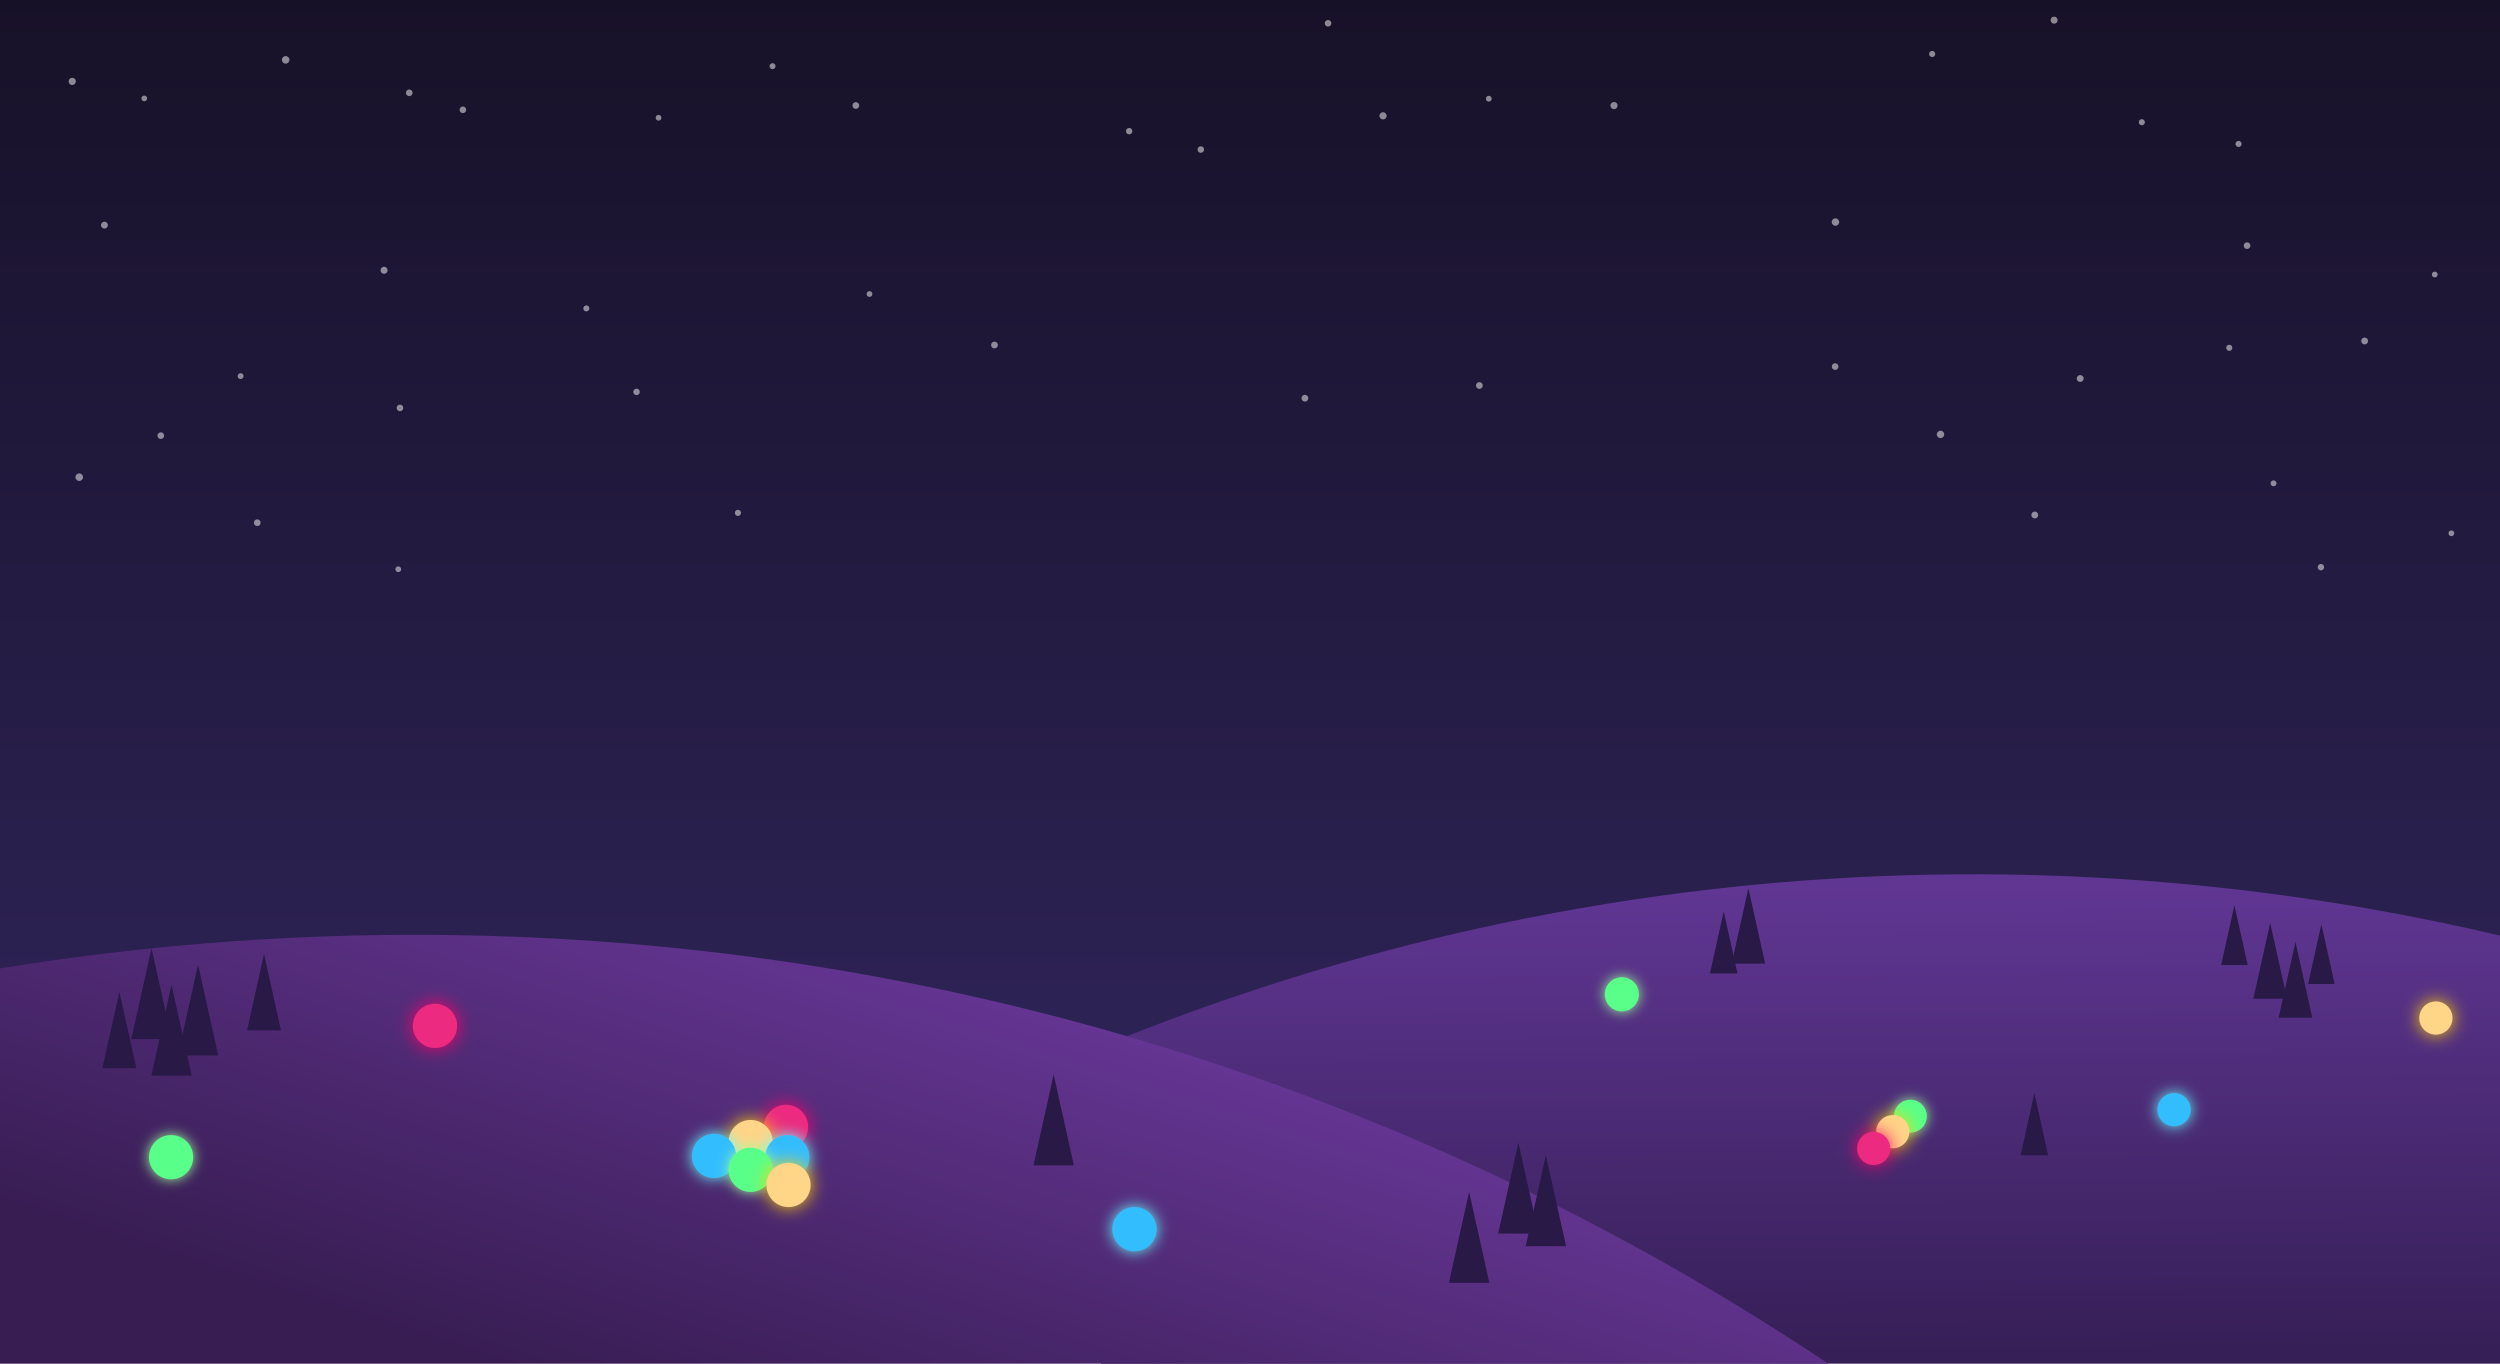
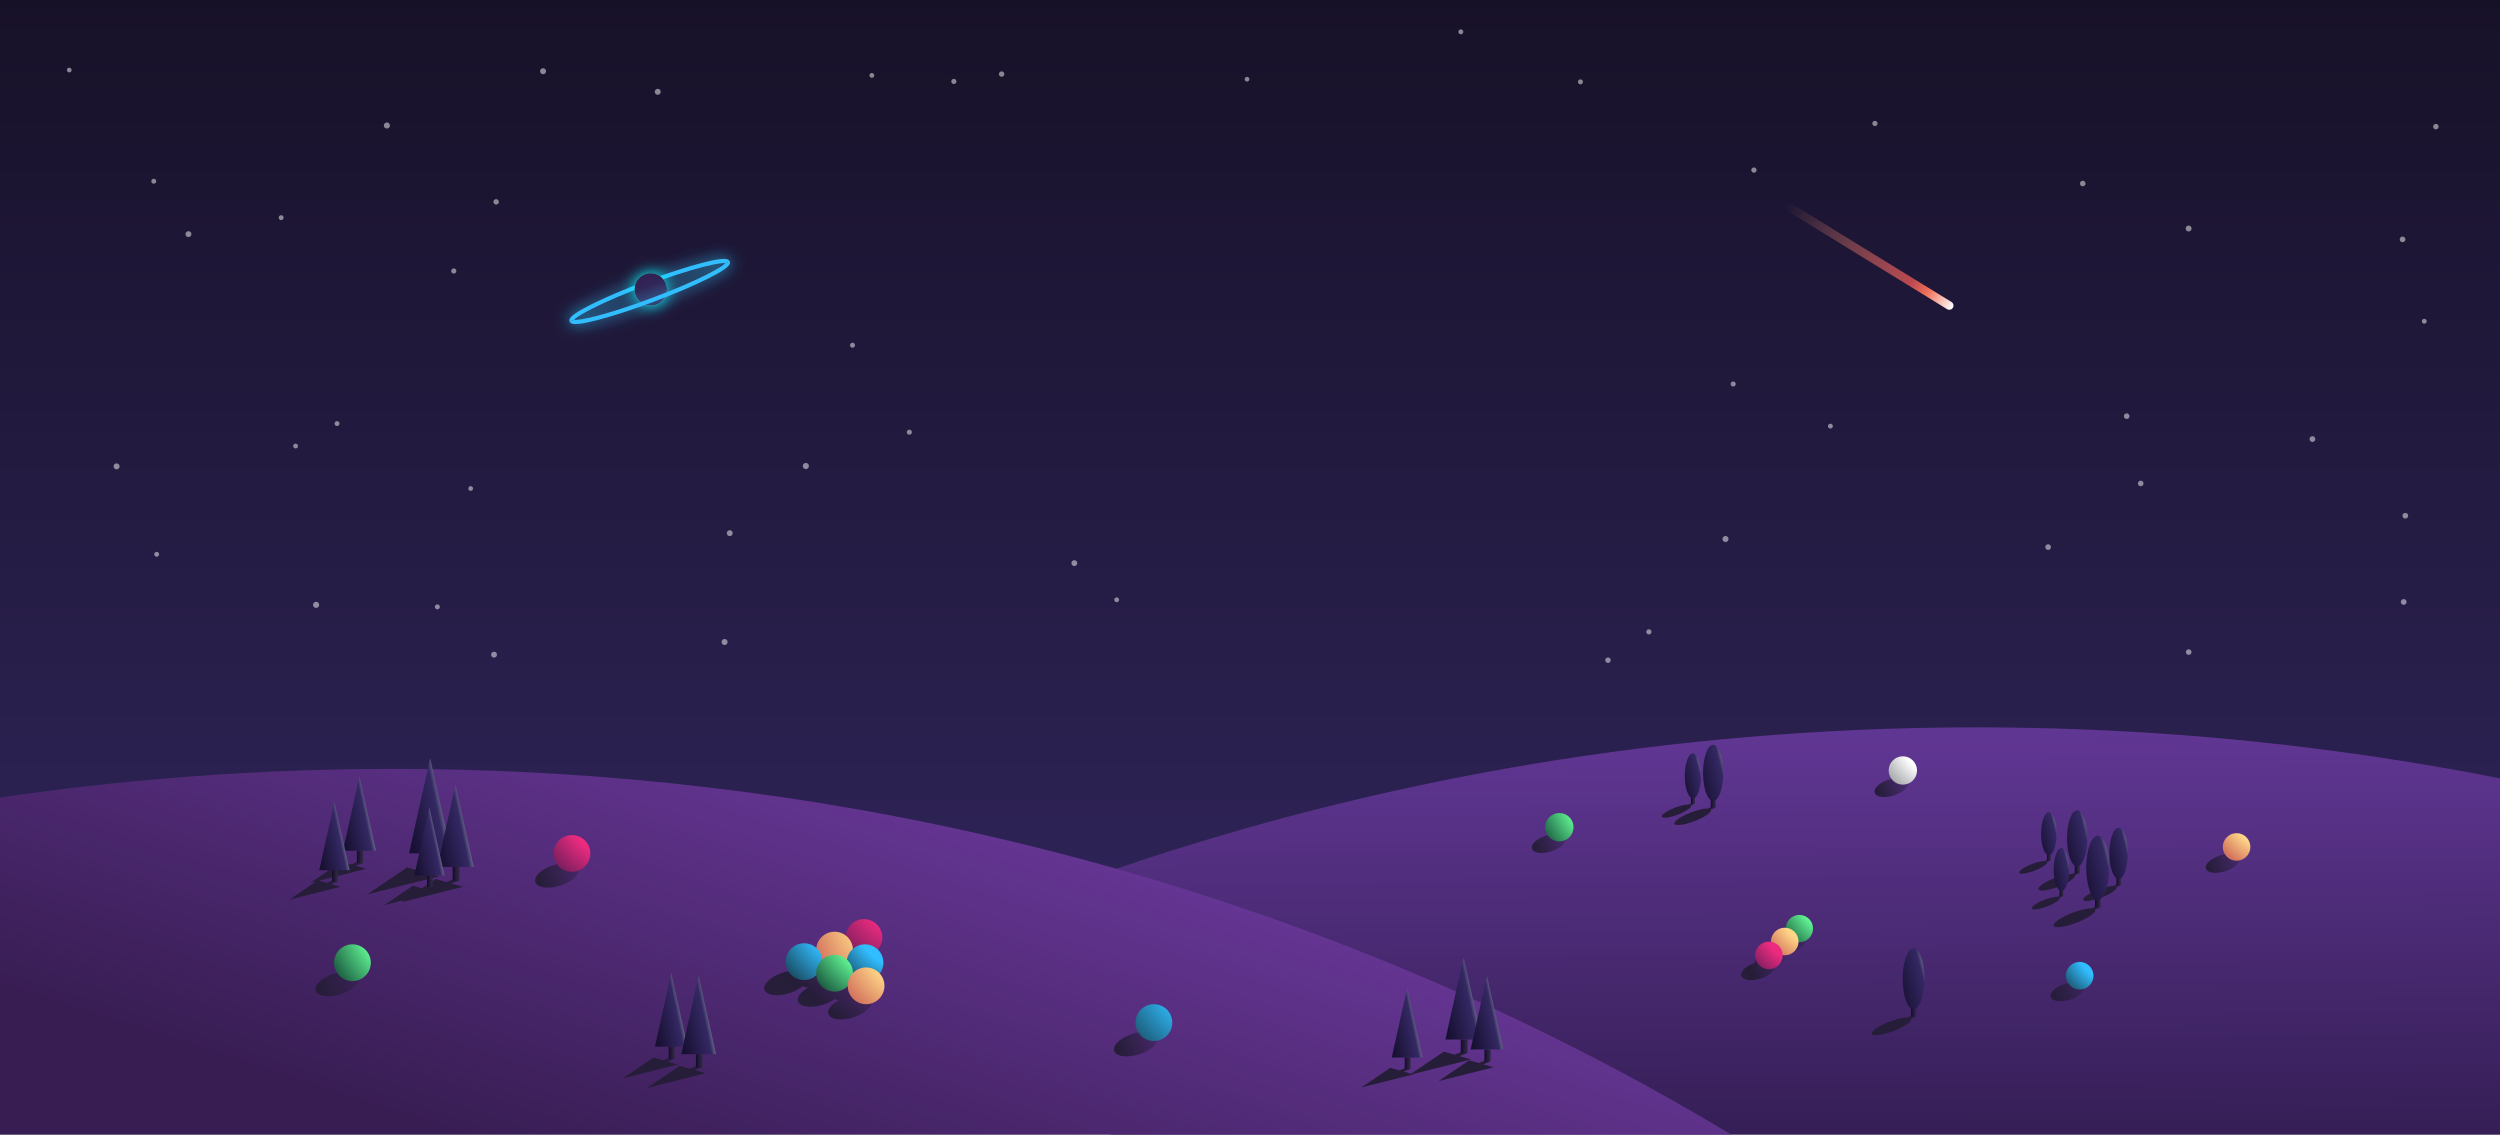
- <svg xmlns="http://www.w3.org/2000/svg" viewBox="0 0 1980 1080">
+ <svg xmlns="http://www.w3.org/2000/svg" xmlns:xlink="http://www.w3.org/1999/xlink" id="Layer_2" data-name="Layer 2" viewBox="0 0 2380 1080">
  <defs>
    <style>
      .cls-1 {
-         filter: url(#outer-glow-92);
-       }
- 
-       .cls-1, .cls-2, .cls-3, .cls-4, .cls-5, .cls-6, .cls-7, .cls-8, .cls-9, .cls-10, .cls-11, .cls-12, .cls-13, .cls-14, .cls-15, .cls-16, .cls-17, .cls-18, .cls-19, .cls-20 {
+         fill: url(#linear-gradient-38);
+       }
+ 
+       .cls-1, .cls-2, .cls-3, .cls-4, .cls-5, .cls-6, .cls-7, .cls-8, .cls-9, .cls-10, .cls-11, .cls-12, .cls-13, .cls-14, .cls-15, .cls-16, .cls-17, .cls-18, .cls-19, .cls-20, .cls-21, .cls-22, .cls-23, .cls-24, .cls-25, .cls-26, .cls-27, .cls-28, .cls-29, .cls-30, .cls-31, .cls-32, .cls-33, .cls-34, .cls-35, .cls-36, .cls-37, .cls-38, .cls-39, .cls-40, .cls-41, .cls-42, .cls-43, .cls-44, .cls-45, .cls-46, .cls-47, .cls-48, .cls-49, .cls-50, .cls-51, .cls-52, .cls-53, .cls-54, .cls-55, .cls-56, .cls-57, .cls-58, .cls-59, .cls-60, .cls-61, .cls-62, .cls-63, .cls-64, .cls-65, .cls-66, .cls-67, .cls-68, .cls-69 {
        stroke-width: 0px;
      }

-       .cls-1, .cls-7, .cls-14, .cls-20 {
-         fill: #ffd587;
-       }
- 
      .cls-2 {
+         fill: url(#linear-gradient-12);
+       }
+ 
+       .cls-3 {
+         fill: url(#linear-gradient-17);
+       }
+ 
+       .cls-4 {
+         fill: url(#radial-gradient-16);
+       }
+ 
+       .cls-5 {
+         fill: url(#linear-gradient-19);
+       }
+ 
+       .cls-6 {
+         fill: url(#linear-gradient-33);
+       }
+ 
+       .cls-7 {
        fill: url(#linear-gradient);
      }

-       .cls-3 {
-         filter: url(#outer-glow-100);
-       }
- 
-       .cls-3, .cls-6, .cls-8 {
-         fill: #ec2b7f;
-       }
- 
-       .cls-4 {
-         filter: url(#outer-glow-94);
-       }
- 
-       .cls-4, .cls-5, .cls-15, .cls-18 {
-         fill: #31bdff;
+       .cls-8 {
+         fill: #302352;
+         filter: url(#outer-glow-2);
+       }
+ 
+       .cls-9 {
+         fill: url(#linear-gradient-21);
+       }
+ 
+       .cls-10 {
+         fill: url(#linear-gradient-6);
+       }
+ 
+       .cls-11 {
+         fill: url(#radial-gradient-8);
+       }
+ 
+       .cls-70 {
+         filter: url(#outer-glow-3);
+       }
+ 
+       .cls-70, .cls-71 {
+         fill: none;
+         stroke: #31bdff;
+         stroke-miterlimit: 10;
+         stroke-width: 4px;
+       }
+ 
+       .cls-12 {
+         fill: url(#linear-gradient-42);
+       }
+ 
+       .cls-13 {
+         fill: url(#linear-gradient-15);
+       }
+ 
+       .cls-14 {
+         fill: url(#radial-gradient-13);
+       }
+ 
+       .cls-15 {
+         fill: url(#radial-gradient-12);
+       }
+ 
+       .cls-16 {
+         fill: url(#linear-gradient-11);
+       }
+ 
+       .cls-17 {
+         fill: url(#linear-gradient-5);
+       }
+ 
+       .cls-18 {
+         fill: #261d39;
+       }
+ 
+       .cls-19 {
+         fill: url(#linear-gradient-31);
+       }
+ 
+       .cls-20 {
+         fill: url(#linear-gradient-34);
      }

      .cls-21 {
-         opacity: .5;
-       }
- 
-       .cls-5 {
-         filter: url(#outer-glow-87);
-       }
- 
-       .cls-6 {
-         filter: url(#outer-glow-91);
-       }
- 
-       .cls-7 {
-         filter: url(#outer-glow-89);
-       }
- 
-       .cls-8 {
-         filter: url(#outer-glow-86);
-       }
- 
-       .cls-9 {
-         filter: url(#outer-glow-95);
-       }
- 
-       .cls-9, .cls-11, .cls-12, .cls-17 {
-         fill: #59ff88;
-       }
- 
-       .cls-10 {
+         fill: url(#linear-gradient-41);
+       }
+ 
+       .cls-22 {
+         fill: url(#linear-gradient-40);
+       }
+ 
+       .cls-23 {
+         fill: url(#linear-gradient-13);
+       }
+ 
+       .cls-24 {
+         fill: url(#linear-gradient-23);
+       }
+ 
+       .cls-25 {
+         fill: url(#linear-gradient-25);
+       }
+ 
+       .cls-26 {
+         fill: url(#linear-gradient-43);
+       }
+ 
+       .cls-27 {
+         fill: url(#linear-gradient-16);
+       }
+ 
+       .cls-28 {
+         fill: url(#linear-gradient-22);
+       }
+ 
+       .cls-71 {
+         filter: url(#outer-glow-1);
+       }
+ 
+       .cls-29 {
+         fill: url(#linear-gradient-35);
+       }
+ 
+       .cls-30 {
+         fill: url(#linear-gradient-50);
+       }
+ 
+       .cls-31 {
+         fill: url(#linear-gradient-32);
+       }
+ 
+       .cls-32 {
+         fill: url(#linear-gradient-20);
+       }
+ 
+       .cls-33 {
+         fill: url(#linear-gradient-14);
+       }
+ 
+       .cls-34 {
        fill: url(#linear-gradient-2);
      }

-       .cls-11 {
-         filter: url(#outer-glow-98);
-       }
- 
-       .cls-12 {
-         filter: url(#outer-glow-88);
-       }
- 
-       .cls-13 {
+       .cls-35 {
+         fill: url(#linear-gradient-45);
+       }
+ 
+       .cls-36 {
+         fill: url(#linear-gradient-7);
+       }
+ 
+       .cls-37 {
+         fill: url(#radial-gradient-2);
+       }
+ 
+       .cls-38 {
+         fill: url(#linear-gradient-39);
+       }
+ 
+       .cls-39 {
+         fill: url(#radial-gradient-7);
+       }
+ 
+       .cls-40 {
        fill: url(#linear-gradient-3);
      }

-       .cls-14 {
-         filter: url(#outer-glow-99);
-       }
- 
-       .cls-15 {
-         filter: url(#outer-glow-93);
-       }
- 
-       .cls-16 {
+       .cls-72 {
+         opacity: .49;
+       }
+ 
+       .cls-41 {
+         fill: url(#radial-gradient-5);
+       }
+ 
+       .cls-42 {
+         fill: url(#linear-gradient-9);
+       }
+ 
+       .cls-43 {
+         fill: url(#linear-gradient-27);
+       }
+ 
+       .cls-44 {
+         fill: url(#radial-gradient);
+       }
+ 
+       .cls-45 {
+         fill: url(#linear-gradient-36);
+       }
+ 
+       .cls-46 {
+         fill: url(#linear-gradient-48);
+       }
+ 
+       .cls-47 {
+         fill: url(#radial-gradient-14);
+       }
+ 
+       .cls-48 {
+         fill: url(#linear-gradient-49);
+       }
+ 
+       .cls-49 {
+         fill: url(#linear-gradient-8);
+       }
+ 
+       .cls-50 {
+         fill: url(#linear-gradient-47);
+       }
+ 
+       .cls-51 {
+         fill: url(#radial-gradient-10);
+       }
+ 
+       .cls-52 {
+         fill: url(#linear-gradient-24);
+       }
+ 
+       .cls-53 {
+         fill: url(#linear-gradient-26);
+       }
+ 
+       .cls-54 {
+         fill: url(#linear-gradient-18);
+       }
+ 
+       .cls-55 {
+         fill: url(#linear-gradient-30);
+       }
+ 
+       .cls-56 {
        fill: #fff;
      }

-       .cls-17 {
-         filter: url(#outer-glow-97);
-       }
- 
-       .cls-18 {
-         filter: url(#outer-glow-90);
-       }
- 
-       .cls-19 {
-         fill: #281947;
-       }
- 
-       .cls-20 {
-         filter: url(#outer-glow-96);
+       .cls-57 {
+         fill: url(#linear-gradient-44);
+       }
+ 
+       .cls-58 {
+         fill: url(#linear-gradient-29);
+       }
+ 
+       .cls-59 {
+         fill: url(#linear-gradient-46);
+       }
+ 
+       .cls-60 {
+         fill: url(#radial-gradient-6);
+       }
+ 
+       .cls-61 {
+         fill: url(#linear-gradient-28);
+       }
+ 
+       .cls-62 {
+         fill: url(#linear-gradient-10);
+       }
+ 
+       .cls-63 {
+         fill: url(#radial-gradient-15);
+       }
+ 
+       .cls-64 {
+         fill: url(#radial-gradient-9);
+       }
+ 
+       .cls-65 {
+         fill: url(#radial-gradient-3);
+       }
+ 
+       .cls-66 {
+         fill: url(#radial-gradient-11);
+       }
+ 
+       .cls-67 {
+         fill: url(#linear-gradient-4);
+       }
+ 
+       .cls-68 {
+         fill: url(#linear-gradient-37);
+       }
+ 
+       .cls-69 {
+         fill: url(#radial-gradient-4);
      }
    </style>
-     <linearGradient id="linear-gradient" x1="990" y1="1079" x2="990" y2="-1" gradientUnits="userSpaceOnUse">
+     <linearGradient id="linear-gradient" x1="1190" y1="1080" x2="1190" y2="0" gradientUnits="userSpaceOnUse">
      <stop offset="0" stop-color="#342863" />
      <stop offset="1" stop-color="#171128" />
    </linearGradient>
-     <linearGradient id="linear-gradient-2" x1="1424.83" y1="700.17" x2="1426.89" y2="1071.59" gradientUnits="userSpaceOnUse">
+     <linearGradient id="linear-gradient-2" x1="1717.33" y1="700.31" x2="1719.4" y2="1072.17" gradientUnits="userSpaceOnUse">
      <stop offset="0" stop-color="#603693" />
      <stop offset="1" stop-color="#361f57" />
    </linearGradient>
-     <linearGradient id="linear-gradient-3" x1="775.98" y1="762.93" x2="647.32" y2="1160.39" gradientUnits="userSpaceOnUse">
+     <linearGradient id="linear-gradient-3" x1="880.37" y1="745.5" x2="740.11" y2="1178.78" gradientUnits="userSpaceOnUse">
      <stop offset="0" stop-color="#663695" />
      <stop offset="1" stop-color="#381d53" />
    </linearGradient>
-     <filter id="outer-glow-86" filterUnits="userSpaceOnUse">
+     <linearGradient id="linear-gradient-4" x1="1686" y1="244" x2="1873" y2="244" gradientUnits="userSpaceOnUse">
+       <stop offset="0" stop-color="#f49b84" stop-opacity="0" />
+       <stop offset=".75" stop-color="#ed5a57" stop-opacity=".75" />
+       <stop offset=".85" stop-color="#f07259" />
+       <stop offset="1" stop-color="#fff" />
+     </linearGradient>
+     <filter id="outer-glow-1" filterUnits="userSpaceOnUse">
      <feOffset dx="0" dy="0" />
      <feGaussianBlur result="blur" stdDeviation="7" />
-       <feFlood flood-color="#ff0068" flood-opacity="1" />
+       <feFlood flood-color="#3cf" flood-opacity="1" />
      <feComposite in2="blur" operator="in" />
      <feComposite in="SourceGraphic" />
    </filter>
-     <filter id="outer-glow-87" filterUnits="userSpaceOnUse">
+     <filter id="outer-glow-2" filterUnits="userSpaceOnUse">
      <feOffset dx="0" dy="0" />
-       <feGaussianBlur result="blur-2" stdDeviation="6" />
-       <feFlood flood-color="#6ff" flood-opacity="1" />
+       <feGaussianBlur result="blur-2" stdDeviation="7" />
+       <feFlood flood-color="aqua" flood-opacity="1" />
      <feComposite in2="blur-2" operator="in" />
      <feComposite in="SourceGraphic" />
    </filter>
-     <filter id="outer-glow-88" filterUnits="userSpaceOnUse">
+     <filter id="outer-glow-3" filterUnits="userSpaceOnUse">
      <feOffset dx="0" dy="0" />
-       <feGaussianBlur result="blur-3" stdDeviation="5" />
-       <feFlood flood-color="#9f9" flood-opacity="1" />
+       <feGaussianBlur result="blur-3" stdDeviation="7" />
+       <feFlood flood-color="#3cf" flood-opacity="1" />
      <feComposite in2="blur-3" operator="in" />
      <feComposite in="SourceGraphic" />
    </filter>
-     <filter id="outer-glow-89" filterUnits="userSpaceOnUse">
-       <feOffset dx="0" dy="0" />
-       <feGaussianBlur result="blur-4" stdDeviation="7" />
-       <feFlood flood-color="#ffd400" flood-opacity="1" />
-       <feComposite in2="blur-4" operator="in" />
-       <feComposite in="SourceGraphic" />
-     </filter>
-     <filter id="outer-glow-90" filterUnits="userSpaceOnUse">
-       <feOffset dx="0" dy="0" />
-       <feGaussianBlur result="blur-5" stdDeviation="6" />
-       <feFlood flood-color="#6ff" flood-opacity="1" />
-       <feComposite in2="blur-5" operator="in" />
-       <feComposite in="SourceGraphic" />
-     </filter>
-     <filter id="outer-glow-91" filterUnits="userSpaceOnUse">
-       <feOffset dx="0" dy="0" />
-       <feGaussianBlur result="blur-6" stdDeviation="7" />
-       <feFlood flood-color="#ff0068" flood-opacity="1" />
-       <feComposite in2="blur-6" operator="in" />
-       <feComposite in="SourceGraphic" />
-     </filter>
-     <filter id="outer-glow-92" filterUnits="userSpaceOnUse">
-       <feOffset dx="0" dy="0" />
-       <feGaussianBlur result="blur-7" stdDeviation="7" />
-       <feFlood flood-color="#ffd400" flood-opacity="1" />
-       <feComposite in2="blur-7" operator="in" />
-       <feComposite in="SourceGraphic" />
-     </filter>
-     <filter id="outer-glow-93" filterUnits="userSpaceOnUse">
-       <feOffset dx="0" dy="0" />
-       <feGaussianBlur result="blur-8" stdDeviation="6" />
-       <feFlood flood-color="#6ff" flood-opacity="1" />
-       <feComposite in2="blur-8" operator="in" />
-       <feComposite in="SourceGraphic" />
-     </filter>
-     <filter id="outer-glow-94" filterUnits="userSpaceOnUse">
-       <feOffset dx="0" dy="0" />
-       <feGaussianBlur result="blur-9" stdDeviation="6" />
-       <feFlood flood-color="#6ff" flood-opacity="1" />
-       <feComposite in2="blur-9" operator="in" />
-       <feComposite in="SourceGraphic" />
-     </filter>
-     <filter id="outer-glow-95" filterUnits="userSpaceOnUse">
-       <feOffset dx="0" dy="0" />
-       <feGaussianBlur result="blur-10" stdDeviation="5" />
-       <feFlood flood-color="#9f9" flood-opacity="1" />
-       <feComposite in2="blur-10" operator="in" />
-       <feComposite in="SourceGraphic" />
-     </filter>
-     <filter id="outer-glow-96" filterUnits="userSpaceOnUse">
-       <feOffset dx="0" dy="0" />
-       <feGaussianBlur result="blur-11" stdDeviation="7" />
-       <feFlood flood-color="#ffd400" flood-opacity="1" />
-       <feComposite in2="blur-11" operator="in" />
-       <feComposite in="SourceGraphic" />
-     </filter>
-     <filter id="outer-glow-97" filterUnits="userSpaceOnUse">
-       <feOffset dx="0" dy="0" />
-       <feGaussianBlur result="blur-12" stdDeviation="5" />
-       <feFlood flood-color="#9f9" flood-opacity="1" />
-       <feComposite in2="blur-12" operator="in" />
-       <feComposite in="SourceGraphic" />
-     </filter>
-     <filter id="outer-glow-98" filterUnits="userSpaceOnUse">
-       <feOffset dx="0" dy="0" />
-       <feGaussianBlur result="blur-13" stdDeviation="5" />
-       <feFlood flood-color="#9f9" flood-opacity="1" />
-       <feComposite in2="blur-13" operator="in" />
-       <feComposite in="SourceGraphic" />
-     </filter>
-     <filter id="outer-glow-99" filterUnits="userSpaceOnUse">
-       <feOffset dx="0" dy="0" />
-       <feGaussianBlur result="blur-14" stdDeviation="7" />
-       <feFlood flood-color="#ffd400" flood-opacity="1" />
-       <feComposite in2="blur-14" operator="in" />
-       <feComposite in="SourceGraphic" />
-     </filter>
-     <filter id="outer-glow-100" filterUnits="userSpaceOnUse">
-       <feOffset dx="0" dy="0" />
-       <feGaussianBlur result="blur-15" stdDeviation="7" />
-       <feFlood flood-color="#ff0068" flood-opacity="1" />
-       <feComposite in2="blur-15" operator="in" />
-       <feComposite in="SourceGraphic" />
-     </filter>
+     <linearGradient id="linear-gradient-5" x1="2014.86" y1="838.39" x2="2019.03" y2="838.39" gradientUnits="userSpaceOnUse">
+       <stop offset="0" stop-color="#140a2e" />
+       <stop offset=".79" stop-color="#2d263f" />
+     </linearGradient>
+     <linearGradient id="linear-gradient-6" x1="2003.84" y1="815.72" x2="2029.45" y2="809.26" gradientUnits="userSpaceOnUse">
+       <stop offset="0" stop-color="#191134" />
+       <stop offset=".79" stop-color="#342863" />
+       <stop offset="1" stop-color="#7e8697" />
+     </linearGradient>
+     <linearGradient id="linear-gradient-7" x1="1828.16" y1="740.06" x2="1775.71" y2="758.19" gradientTransform="translate(305.53 -502.94) rotate(17.35)" gradientUnits="userSpaceOnUse">
+       <stop offset="0" stop-color="#261d39" stop-opacity="0" />
+       <stop offset=".78" stop-color="#261d39" />
+       <stop offset="1" stop-color="#271e39" />
+     </linearGradient>
+     <linearGradient id="linear-gradient-8" x1="2143.5" y1="812.26" x2="2091.04" y2="830.39" gradientTransform="translate(341.42 -593.71) rotate(17.35)" xlink:href="#linear-gradient-7" />
+     <linearGradient id="linear-gradient-9" x1="1995.82" y1="934.47" x2="1943.36" y2="952.6" gradientTransform="translate(371.15 -544.09) rotate(17.35)" xlink:href="#linear-gradient-7" />
+     <linearGradient id="linear-gradient-10" x1="1703.49" y1="910" x2="1656.71" y2="926.16" gradientTransform="matrix(1,0,0,1,0,0)" xlink:href="#linear-gradient-7" />
+     <linearGradient id="linear-gradient-11" x1="1730.17" y1="889.55" x2="1677.71" y2="907.68" gradientTransform="translate(345.66 -466.91) rotate(17.35)" xlink:href="#linear-gradient-7" />
+     <linearGradient id="linear-gradient-12" x1="1501.91" y1="793.37" x2="1449.46" y2="811.49" gradientTransform="translate(306.58 -403.2) rotate(17.35)" xlink:href="#linear-gradient-7" />
+     <linearGradient id="linear-gradient-13" x1="808.46" y1="913.84" x2="767.81" y2="959.51" gradientUnits="userSpaceOnUse">
+       <stop offset="0" stop-color="#261d39" stop-opacity="0" />
+       <stop offset=".78" stop-color="#261d39" />
+       <stop offset="1" stop-color="#271e39" />
+     </linearGradient>
+     <linearGradient id="linear-gradient-14" x1="356.88" y1="924.34" x2="288.98" y2="947.8" gradientTransform="translate(294 -53.17) rotate(17.35)" xlink:href="#linear-gradient-13" />
+     <linearGradient id="linear-gradient-15" x1="565.9" y1="820.96" x2="498.01" y2="844.42" gradientTransform="translate(272.68 -120.22) rotate(17.35)" xlink:href="#linear-gradient-7" />
+     <radialGradient id="radial-gradient" cx="591.58" cy="765.43" fx="591.58" fy="765.43" r="82.38" gradientUnits="userSpaceOnUse">
+       <stop offset=".64" stop-color="#ec2b7f" />
+       <stop offset="1" stop-color="#811f60" />
+     </radialGradient>
+     <radialGradient id="radial-gradient-2" cx="1549.36" cy="746.85" fx="1549.36" fy="746.85" r="92.32" gradientUnits="userSpaceOnUse">
+       <stop offset=".64" stop-color="#6f9" />
+       <stop offset="1" stop-color="#1d6043" />
+     </radialGradient>
+     <radialGradient id="radial-gradient-3" cx="2163.25" cy="767.83" fx="2163.25" fy="767.83" r="62.73" gradientUnits="userSpaceOnUse">
+       <stop offset=".64" stop-color="#ffd587" />
+       <stop offset="1" stop-color="#d3745d" />
+     </radialGradient>
+     <radialGradient id="radial-gradient-4" cx="2017.25" cy="895.48" fx="2017.25" fy="895.48" r="65.27" gradientUnits="userSpaceOnUse">
+       <stop offset=".64" stop-color="#31bdff" />
+       <stop offset="1" stop-color="#1b546d" />
+     </radialGradient>
+     <radialGradient id="radial-gradient-5" cx="876.24" cy="831.13" fx="876.24" fy="831.13" r="98.32" xlink:href="#radial-gradient" />
+     <radialGradient id="radial-gradient-6" cx="881.51" cy="858.22" fx="881.51" fy="858.22" r="115.63" xlink:href="#radial-gradient-3" />
+     <radialGradient id="radial-gradient-7" cx="826.07" cy="858.54" fx="826.07" fy="858.54" r="99.04" xlink:href="#radial-gradient-4" />
+     <radialGradient id="radial-gradient-8" cx="863.99" cy="871.07" fx="863.99" fy="871.07" r="80.25" xlink:href="#radial-gradient-4" />
+     <radialGradient id="radial-gradient-9" cx="858.55" cy="866.71" fx="858.55" fy="866.71" r="104.57" xlink:href="#radial-gradient-2" />
+     <radialGradient id="radial-gradient-10" cx="883.69" cy="885.14" fx="883.69" fy="885.14" r="96.43" xlink:href="#radial-gradient-3" />
+     <radialGradient id="radial-gradient-11" cx="413.32" cy="866.61" fx="413.32" fy="866.61" r="109.71" xlink:href="#radial-gradient-2" />
+     <radialGradient id="radial-gradient-12" cx="1764.03" cy="837.9" fx="1764.03" fy="837.9" r="85.15" xlink:href="#radial-gradient-2" />
+     <radialGradient id="radial-gradient-13" cx="1734.82" cy="861.02" fx="1734.82" fy="861.02" r="64" xlink:href="#radial-gradient-3" />
+     <radialGradient id="radial-gradient-14" cx="1716.55" cy="877.91" fx="1716.55" fy="877.91" r="60.18" xlink:href="#radial-gradient" />
+     <linearGradient id="linear-gradient-16" x1="386.95" y1="773.88" x2="423" y2="766.36" xlink:href="#linear-gradient-6" />
+     <linearGradient id="linear-gradient-17" x1="406.35" y1="819.87" x2="413.84" y2="819.87" xlink:href="#linear-gradient-5" />
+     <linearGradient id="linear-gradient-18" x1="414.18" y1="792.1" x2="445.26" y2="785.61" xlink:href="#linear-gradient-6" />
+     <linearGradient id="linear-gradient-19" x1="430.91" y1="831.75" x2="437.37" y2="831.75" xlink:href="#linear-gradient-5" />
+     <linearGradient id="linear-gradient-20" x1="392.59" y1="805.97" x2="418.47" y2="800.56" xlink:href="#linear-gradient-6" />
+     <linearGradient id="linear-gradient-21" x1="406.52" y1="838.98" x2="411.9" y2="838.98" xlink:href="#linear-gradient-5" />
+     <linearGradient id="linear-gradient-22" x1="324.59" y1="779.85" x2="352.75" y2="773.97" xlink:href="#linear-gradient-6" />
+     <linearGradient id="linear-gradient-23" x1="339.74" y1="815.76" x2="345.6" y2="815.76" xlink:href="#linear-gradient-5" />
+     <linearGradient id="linear-gradient-24" x1="302.19" y1="800.78" x2="328.07" y2="795.38" xlink:href="#linear-gradient-6" />
+     <linearGradient id="linear-gradient-25" x1="316.12" y1="833.8" x2="321.5" y2="833.8" xlink:href="#linear-gradient-5" />
+     <linearGradient id="linear-gradient-26" x1="1373.92" y1="956.45" x2="1405.01" y2="949.96" xlink:href="#linear-gradient-6" />
+     <linearGradient id="linear-gradient-27" x1="1390.65" y1="996.1" x2="1397.11" y2="996.1" xlink:href="#linear-gradient-5" />
+     <linearGradient id="linear-gradient-28" x1="1398.15" y1="969.3" x2="1426.03" y2="963.48" xlink:href="#linear-gradient-6" />
+     <linearGradient id="linear-gradient-29" x1="1413.15" y1="1004.86" x2="1418.95" y2="1004.86" xlink:href="#linear-gradient-5" />
+     <linearGradient id="linear-gradient-30" x1="1323.15" y1="978.73" x2="1349.44" y2="973.24" xlink:href="#linear-gradient-6" />
+     <linearGradient id="linear-gradient-31" x1="1337.3" y1="1012.26" x2="1342.76" y2="1012.26" xlink:href="#linear-gradient-5" />
+     <linearGradient id="linear-gradient-32" x1="621.57" y1="966.67" x2="649.45" y2="960.85" xlink:href="#linear-gradient-6" />
+     <linearGradient id="linear-gradient-33" x1="636.57" y1="1002.23" x2="642.37" y2="1002.23" xlink:href="#linear-gradient-5" />
+     <linearGradient id="linear-gradient-34" x1="646.53" y1="971.92" x2="676.22" y2="965.72" xlink:href="#linear-gradient-6" />
+     <linearGradient id="linear-gradient-35" x1="662.51" y1="1009.79" x2="668.68" y2="1009.79" xlink:href="#linear-gradient-5" />
+     <linearGradient id="linear-gradient-36" x1="1116.99" y1="981.58" x2="1049.1" y2="1005.04" gradientTransform="translate(345.67 -277.28) rotate(17.35)" xlink:href="#linear-gradient-7" />
+     <radialGradient id="radial-gradient-15" cx="1185.38" cy="900.04" fx="1185.38" fy="900.04" r="137.07" xlink:href="#radial-gradient-4" />
+     <radialGradient id="radial-gradient-16" cx="1851.04" cy="696.59" fx="1851.04" fy="696.59" r="67.57" gradientUnits="userSpaceOnUse">
+       <stop offset=".64" stop-color="#fff" />
+       <stop offset="1" stop-color="#a7a9ac" />
+     </radialGradient>
+     <linearGradient id="linear-gradient-37" x1="1609.78" y1="761.46" x2="1613.44" y2="761.46" xlink:href="#linear-gradient-5" />
+     <linearGradient id="linear-gradient-38" x1="1600.1" y1="741.54" x2="1622.6" y2="735.86" xlink:href="#linear-gradient-6" />
+     <linearGradient id="linear-gradient-39" x1="1628.64" y1="764.22" x2="1633.21" y2="764.22" xlink:href="#linear-gradient-5" />
+     <linearGradient id="linear-gradient-40" x1="1616.57" y1="739.38" x2="1644.63" y2="732.29" xlink:href="#linear-gradient-6" />
+     <linearGradient id="linear-gradient-41" x1="1975.16" y1="826.59" x2="1979.72" y2="826.59" xlink:href="#linear-gradient-5" />
+     <linearGradient id="linear-gradient-42" x1="1963.09" y1="801.75" x2="1991.14" y2="794.67" xlink:href="#linear-gradient-6" />
+     <linearGradient id="linear-gradient-43" x1="1994.45" y1="858.5" x2="1999.65" y2="858.5" xlink:href="#linear-gradient-5" />
+     <linearGradient id="linear-gradient-44" x1="1980.7" y1="830.21" x2="2012.65" y2="822.14" xlink:href="#linear-gradient-6" />
+     <linearGradient id="linear-gradient-45" x1="1960.72" y1="849.54" x2="1964.21" y2="849.54" xlink:href="#linear-gradient-5" />
+     <linearGradient id="linear-gradient-46" x1="1951.5" y1="830.56" x2="1972.94" y2="825.14" xlink:href="#linear-gradient-6" />
+     <linearGradient id="linear-gradient-47" x1="1948.72" y1="815.54" x2="1952.21" y2="815.54" xlink:href="#linear-gradient-5" />
+     <linearGradient id="linear-gradient-48" x1="1939.5" y1="796.56" x2="1960.94" y2="791.14" xlink:href="#linear-gradient-6" />
+     <linearGradient id="linear-gradient-49" x1="1819.24" y1="962.63" x2="1824.18" y2="962.63" xlink:href="#linear-gradient-5" />
+     <linearGradient id="linear-gradient-50" x1="1806.21" y1="935.81" x2="1836.51" y2="928.16" xlink:href="#linear-gradient-6" />
  </defs>
  <g id="Background">
-     <rect class="cls-2" y="-1" width="1980" height="1080" />
+     <rect class="cls-7" width="2380" height="1080" />
  </g>
-   <g id="Landscape">
-     <path class="cls-10" d="M1980,741c-128.61-30.32-311.84-58.77-531-45-248.45,15.61-446.66,79.44-577,133v251h1108v-339Z" />
-     <path class="cls-13" d="M0,767c180.11-29.32,489.21-55.15,851,42,263.48,70.75,464.3,182.39,597,271H0v-313Z" />
-     <circle class="cls-8" cx="344.5" cy="812.5" r="17.5" />
-     <polygon class="cls-19" points="136 823 104 823 120 751 120 751 136 823" />
-     <polygon class="cls-19" points="172.86 836 140.86 836 156.86 764 156.86 764 172.86 836" />
-     <polygon class="cls-19" points="151.86 852 119.86 852 135.86 780 135.86 780 151.86 852" />
-     <polygon class="cls-19" points="108 846 81.12 846 94.56 785.53 94.56 785.53 108 846" />
-     <polygon class="cls-19" points="222.55 816 195.68 816 209.11 755.53 209.11 755.53 222.55 816" />
-     <polygon class="cls-19" points="1811.32 791 1784.65 791 1797.99 730.99 1797.99 730.99 1811.32 791" />
-     <polygon class="cls-19" points="1831.34 806 1804.67 806 1818.01 745.99 1818.01 745.99 1831.34 806" />
-     <polygon class="cls-19" points="1849.04 779.33 1828.01 779.33 1838.53 732 1838.53 732 1849.04 779.33" />
-     <polygon class="cls-19" points="1780.18 764.33 1759.15 764.33 1769.66 717 1769.66 717 1780.18 764.33" />
-     <polygon class="cls-19" points="1376.1 771 1354.27 771 1365.19 721.88 1365.19 721.88 1376.1 771" />
-     <polygon class="cls-19" points="1398 763.21 1371.47 763.21 1384.73 703.52 1384.73 703.52 1398 763.21" />
-     <polygon class="cls-19" points="1240.33 987 1208.33 987 1224.33 915 1224.33 915 1240.33 987" />
-     <polygon class="cls-19" points="1218.55 977 1186.55 977 1202.55 905 1202.55 905 1218.55 977" />
-     <polygon class="cls-19" points="1179.55 1016 1147.55 1016 1163.55 944 1163.55 944 1179.55 1016" />
-     <polygon class="cls-19" points="850.5 923 818.5 923 834.5 851 834.5 851 850.5 923" />
-     <polygon class="cls-19" points="1622.15 915 1600.32 915 1611.24 865.88 1611.24 865.88 1622.15 915" />
-     <circle class="cls-5" cx="898.5" cy="973.5" r="17.5" />
-     <circle class="cls-12" cx="1284.5" cy="787.5" r="13.5" />
-     <circle class="cls-7" cx="1929.22" cy="806.29" r="13.13" />
-     <circle class="cls-18" cx="1721.87" cy="878.87" r="13.13" />
-     <circle class="cls-6" cx="622.5" cy="892.5" r="17.5" />
-     <circle class="cls-1" cx="594.5" cy="904.5" r="17.5" />
-     <circle class="cls-15" cx="565.5" cy="915.5" r="17.5" />
-     <circle class="cls-4" cx="623.5" cy="916.5" r="17.5" />
-     <circle class="cls-9" cx="594.5" cy="926.5" r="17.5" />
-     <circle class="cls-20" cx="624.5" cy="938.5" r="17.5" />
-     <circle class="cls-17" cx="135.5" cy="916.5" r="17.5" />
-     <circle class="cls-11" cx="1513" cy="884" r="13" />
-     <circle class="cls-14" cx="1499.07" cy="896.3" r="13.13" />
-     <circle class="cls-3" cx="1483.98" cy="909.55" r="13.13" />
+   <g id="Landscape_Background" data-name="Landscape Background">
+     <path class="cls-34" d="M2380,741c-153.56-30.32-372.35-58.77-634.04-45-296.66,15.61-533.33,79.44-688.96,133v251h1323v-339Z" />
+     <path class="cls-40" d="M0,759.28c204.99-30.04,556.78-56.51,968.54,43.04,299.87,72.49,528.44,186.89,679.46,277.69H0v-320.72Z" />
+     <rect class="cls-67" x="1686" y="240" width="187" height="8" rx="4" ry="4" transform="translate(391.49 -895.99) rotate(31.59)" />
+     <path class="cls-71" d="M544.06,305.4c-1.65-4.4,30.35-20.45,71.46-35.86s75.78-24.33,77.43-19.94" />
+     <circle class="cls-8" cx="619.5" cy="275.5" r="15.5" />
+     <path class="cls-70" d="M692.94,249.6c1.65,4.4-30.35,20.45-71.46,35.86-41.11,15.41-75.78,24.33-77.43,19.94" />
  </g>
-   <g id="Layer_20" data-name="Layer 20">
-     <g class="cls-21">
-       <g>
-         <circle class="cls-16" cx="366.61" cy="86.97" r="2.62" />
-         <circle class="cls-16" cx="324.12" cy="73.51" r="2.65" />
-         <circle class="cls-16" cx="226.24" cy="47.41" r="2.99" />
-         <circle class="cls-16" cx="114.27" cy="77.95" r="2.26" />
-         <circle class="cls-16" cx="57.21" cy="64.46" r="2.86" />
-       </g>
-     </g>
-     <g class="cls-21">
-       <g>
-         <circle class="cls-16" cx="677.83" cy="83.56" r="2.69" />
-         <circle class="cls-16" cx="611.85" cy="52.43" r="2.38" />
-         <circle class="cls-16" cx="521.57" cy="93.26" r="2.27" />
-       </g>
-     </g>
-     <g class="cls-21">
-       <g>
-         <circle class="cls-16" cx="1278.29" cy="83.61" r="2.84" />
-         <circle class="cls-16" cx="1179.11" cy="78.19" r="2.31" />
-         <circle class="cls-16" cx="1095.37" cy="91.75" r="2.86" />
-         <circle class="cls-16" cx="1051.81" cy="18.44" r="2.61" />
-         <circle class="cls-16" cx="951.05" cy="118.44" r="2.59" />
-         <circle class="cls-16" cx="894.29" cy="103.87" r="2.55" />
-       </g>
-     </g>
-     <g class="cls-21">
-       <g>
-         <circle class="cls-16" cx="1772.92" cy="113.99" r="2.43" />
-         <circle class="cls-16" cx="1696.33" cy="96.79" r="2.41" />
-         <circle class="cls-16" cx="1626.88" cy="15.97" r="2.79" />
-         <circle class="cls-16" cx="1530.28" cy="42.75" r="2.45" />
-       </g>
-     </g>
-     <g class="cls-21">
-       <g>
-         <circle class="cls-16" cx="1779.66" cy="194.55" r="2.65" />
-         <circle class="cls-16" cx="1872.78" cy="270.06" r="2.71" />
-         <circle class="cls-16" cx="1928.33" cy="217.43" r="2.3" />
-       </g>
-     </g>
-     <g class="cls-21">
-       <circle class="cls-16" cx="82.72" cy="178.32" r="2.73" />
-     </g>
-     <g class="cls-21">
-       <g>
-         <circle class="cls-16" cx="190.55" cy="297.89" r="2.32" />
-         <circle class="cls-16" cx="127.36" cy="345.03" r="2.64" />
-         <circle class="cls-16" cx="62.76" cy="377.93" r="2.99" />
-       </g>
-     </g>
-     <g class="cls-21">
-       <g>
-         <circle class="cls-16" cx="1647.51" cy="299.78" r="2.74" />
-         <circle class="cls-16" cx="1765.58" cy="275.47" r="2.44" />
-         <circle class="cls-16" cx="1800.64" cy="382.8" r="2.33" />
-         <circle class="cls-16" cx="1838.18" cy="449.21" r="2.55" />
-         <circle class="cls-16" cx="1941.49" cy="422.37" r="2.28" />
-       </g>
-     </g>
-     <g class="cls-21">
-       <g>
-         <circle class="cls-16" cx="203.75" cy="413.99" r="2.67" />
-         <circle class="cls-16" cx="315.43" cy="450.84" r="2.29" />
-         <circle class="cls-16" cx="316.77" cy="323.08" r="2.61" />
-         <circle class="cls-16" cx="304.19" cy="214.07" r="2.8" />
-       </g>
-     </g>
-     <g class="cls-21">
-       <g>
-         <circle class="cls-16" cx="584.46" cy="406.2" r="2.45" />
-         <circle class="cls-16" cx="504.15" cy="310.39" r="2.57" />
-         <circle class="cls-16" cx="464.39" cy="244.25" r="2.39" />
-       </g>
-     </g>
-     <g class="cls-21">
-       <g>
-         <circle class="cls-16" cx="1611.54" cy="407.89" r="2.72" />
-         <circle class="cls-16" cx="1536.87" cy="344.04" r="2.93" />
-         <circle class="cls-16" cx="1453.43" cy="290.34" r="2.64" />
-         <circle class="cls-16" cx="1453.68" cy="175.87" r="2.95" />
-       </g>
-     </g>
-     <g class="cls-21">
-       <g>
-         <circle class="cls-16" cx="787.63" cy="273.27" r="2.69" />
-         <circle class="cls-16" cx="688.64" cy="232.86" r="2.3" />
-       </g>
-     </g>
-     <g class="cls-21">
-       <g>
-         <circle class="cls-16" cx="1171.67" cy="305.32" r="2.69" />
-         <circle class="cls-16" cx="1033.49" cy="315.37" r="2.68" />
+   <g id="Landscape_Foreground" data-name="Landscape Foreground">
+     <g>
+       <path class="cls-18" d="M1993.38,848.62c6.98-3.24,14.7-5.31,18.82-5.18l3.9-1.81,2.75.94-3.9,1.81c.95,1.6-3.03,4.96-10,8.2-8.19,3.8-17.42,6-20.62,4.9s.85-5.07,9.05-8.87Z" />
+       <g>
+         <rect class="cls-17" x="2014.86" y="834.23" width="4.17" height="8.34" />
+         <ellipse class="cls-10" cx="2016.95" cy="812.41" rx="8.77" ry="24.41" />
+       </g>
+     </g>
+     <ellipse class="cls-36" cx="1800.6" cy="749.59" rx="16.65" ry="7.92" transform="translate(-141.62 571.18) rotate(-17.35)" />
+     <ellipse class="cls-49" cx="2115.93" cy="821.79" rx="16.65" ry="7.92" transform="translate(-148.8 668.52) rotate(-17.35)" />
+     <ellipse class="cls-42" cx="1968.25" cy="944" rx="16.65" ry="7.92" transform="translate(-191.97 630.03) rotate(-17.35)" />
+     <path class="cls-62" d="M1689.58,919.44c.9,4.14-5.07,9.53-13.61,12.2-8.78,2.74-16.95,1.58-18.26-2.6-1.27-4.07,4.47-9.51,12.91-12.32-.9-4.13,5.06-9.53,13.62-12.2,8.77-2.75,16.95-1.58,18.25,2.59,1.28,4.08-4.47,9.53-12.91,12.33Z" />
+     <ellipse class="cls-16" cx="1702.6" cy="899.08" rx="16.65" ry="7.92" transform="translate(-190.67 548.75) rotate(-17.35)" />
+     <ellipse class="cls-2" cx="1474.35" cy="802.89" rx="16.65" ry="7.92" transform="translate(-172.37 476.29) rotate(-17.35)" />
+     <path class="cls-23" d="M829.69,952.37c1.69,5.41-6.15,12.67-17.51,16.22-11.35,3.55-21.93,2.04-23.62-3.36-1.28-4.1,2.91-9.26,9.96-13.06-1.47-.23-2.79-.61-3.91-1.11-2.99,2.17-6.87,4.11-11.28,5.49-11.36,3.55-21.93,2.05-23.62-3.36-1.26-4.04,2.8-9.11,9.68-12.9-2.03-.24-3.8-.72-5.22-1.44-3.15,2.65-7.62,5.07-12.84,6.7-11.36,3.55-21.93,2.05-23.62-3.36-1.69-5.4,6.15-12.66,17.5-16.21,8.1-2.53,15.8-2.5,20.17-.3,3.15-2.65,7.62-5.07,12.83-6.7,11.36-3.55,21.94-2.05,23.63,3.36,1.26,4.04-2.8,9.11-9.68,12.9,1.82.22,3.44.63,4.78,1.23,3-2.18,6.87-4.11,11.27-5.49,11.36-3.55,21.94-2.05,23.63,3.36,1.28,4.09-2.91,9.25-9.96,13.05,4.08.66,6.99,2.36,7.81,4.98Z" />
+     <ellipse class="cls-33" cx="321.2" cy="936.66" rx="21.55" ry="10.25" transform="translate(-264.76 138.44) rotate(-17.35)" />
+     <ellipse class="cls-13" cx="530.23" cy="833.29" rx="21.55" ry="10.25" transform="translate(-224.41 196.08) rotate(-17.35)" />
+     <circle class="cls-44" cx="544.5" cy="812.5" r="17.5" />
+     <circle class="cls-37" cx="1484.5" cy="787.5" r="13.5" />
+     <circle class="cls-65" cx="2129.22" cy="806.29" r="13.13" />
+     <circle class="cls-69" cx="1979.87" cy="928.87" r="13.13" />
+     <circle class="cls-41" cx="822.5" cy="892.5" r="17.5" />
+     <circle class="cls-60" cx="794.5" cy="904.5" r="17.5" />
+     <circle class="cls-39" cx="765.5" cy="915.5" r="17.5" />
+     <circle class="cls-11" cx="823.5" cy="916.5" r="17.5" />
+     <circle class="cls-64" cx="794.5" cy="926.5" r="17.5" />
+     <circle class="cls-51" cx="824.5" cy="938.5" r="17.5" />
+     <circle class="cls-66" cx="335.5" cy="916.5" r="17.5" />
+     <circle class="cls-15" cx="1713" cy="884" r="13" />
+     <circle class="cls-14" cx="1699.07" cy="896.3" r="13.13" />
+     <circle class="cls-47" cx="1683.98" cy="909.55" r="13.13" />
+     <g>
+       <polygon class="cls-18" points="387.59 825.75 399.42 829.12 408.17 825.59 413.78 827.19 405.03 830.73 417.71 834.35 349.71 851.43 387.59 825.75" />
+       <g>
+         <polygon class="cls-27" points="429.65 812.38 389.38 812.38 409.52 721.76 409.52 721.76 429.65 812.38" />
+         <rect class="cls-3" x="406.35" y="812.38" width="7.49" height="14.99" />
+       </g>
+     </g>
+     <g>
+       <polygon class="cls-18" points="414.73 836.82 424.93 839.73 432.48 836.68 437.31 838.06 429.77 841.11 440.7 844.23 382.07 858.96 414.73 836.82" />
+       <g>
+         <polygon class="cls-54" points="451 825.29 416.27 825.29 433.64 747.16 433.64 747.16 451 825.29" />
+         <rect class="cls-5" x="430.91" y="825.29" width="6.46" height="12.92" />
+       </g>
+     </g>
+     <g>
+       <polygon class="cls-18" points="393.05 843.2 401.54 845.62 407.83 843.08 411.85 844.23 405.57 846.77 414.68 849.37 365.86 861.63 393.05 843.2" />
+       <g>
+         <polygon class="cls-32" points="423.25 833.6 394.34 833.6 408.79 768.55 408.79 768.55 423.25 833.6" />
+         <rect class="cls-9" x="406.52" y="833.6" width="5.38" height="10.76" />
+       </g>
+     </g>
+     <g>
+       <polygon class="cls-18" points="325.09 820.35 334.33 822.99 341.17 820.23 345.55 821.48 338.71 824.24 348.62 827.07 295.51 840.41 325.09 820.35" />
+       <g>
+         <polygon class="cls-28" points="357.95 809.91 326.49 809.91 342.22 739.14 342.22 739.14 357.95 809.91" />
+         <rect class="cls-24" x="339.74" y="809.91" width="5.85" height="11.7" />
+       </g>
+     </g>
+     <g>
+       <polygon class="cls-18" points="302.65 838.01 311.14 840.44 317.43 837.9 321.45 839.05 315.17 841.59 324.28 844.19 275.46 856.45 302.65 838.01" />
+       <g>
+         <polygon class="cls-52" points="332.85 828.42 303.93 828.42 318.39 763.36 318.39 763.36 332.85 828.42" />
+         <rect class="cls-25" x="316.12" y="828.42" width="5.38" height="10.76" />
+       </g>
+     </g>
+     <g>
+       <polygon class="cls-18" points="1374.48 1001.16 1384.67 1004.07 1392.22 1001.03 1397.06 1002.41 1389.51 1005.46 1400.45 1008.58 1341.81 1023.31 1374.48 1001.16" />
+       <g>
+         <polygon class="cls-53" points="1410.74 989.64 1376.02 989.64 1393.38 911.5 1393.38 911.5 1410.74 989.64" />
+         <rect class="cls-43" x="1390.65" y="989.64" width="6.46" height="12.92" />
+       </g>
+     </g>
+     <g>
+       <polygon class="cls-18" points="1398.65 1009.4 1407.79 1012.02 1414.56 1009.28 1418.9 1010.52 1412.13 1013.25 1421.94 1016.06 1369.36 1029.26 1398.65 1009.4" />
+       <g>
+         <polygon class="cls-61" points="1431.17 999.07 1400.03 999.07 1415.6 929 1415.6 929 1431.17 999.07" />
+         <rect class="cls-58" x="1413.15" y="999.07" width="5.79" height="11.59" />
+       </g>
+     </g>
+     <g>
+       <polygon class="cls-18" points="1323.62 1016.54 1332.24 1019 1338.63 1016.42 1342.72 1017.59 1336.33 1020.17 1345.58 1022.81 1296 1035.26 1323.62 1016.54" />
+       <g>
+         <polygon class="cls-55" points="1354.29 1006.79 1324.92 1006.79 1339.61 940.72 1339.61 940.72 1354.29 1006.79" />
+         <rect class="cls-19" x="1337.3" y="1006.79" width="5.46" height="10.93" />
+       </g>
+     </g>
+     <g>
+       <polygon class="cls-18" points="622.07 1006.77 631.21 1009.38 637.98 1006.65 642.32 1007.89 635.55 1010.62 645.36 1013.42 592.78 1026.63 622.07 1006.77" />
+       <g>
+         <polygon class="cls-31" points="654.59 996.43 623.45 996.43 639.02 926.36 639.02 926.36 654.59 996.43" />
+         <rect class="cls-6" x="636.57" y="996.43" width="5.79" height="11.59" />
+       </g>
+     </g>
+     <g>
+       <polygon class="cls-18" points="647.06 1014.63 656.8 1017.41 664.01 1014.5 668.63 1015.82 661.42 1018.73 671.86 1021.71 615.87 1035.77 647.06 1014.63" />
+       <g>
+         <polygon class="cls-20" points="681.7 1003.62 648.53 1003.62 665.11 929 665.11 929 681.7 1003.62" />
+         <rect class="cls-29" x="662.51" y="1003.62" width="6.17" height="12.34" />
+       </g>
+     </g>
+     <ellipse class="cls-45" cx="1081.31" cy="993.9" rx="21.55" ry="10.25" transform="translate(-247.23 367.76) rotate(-17.35)" />
+     <circle class="cls-63" cx="1098.5" cy="973.5" r="17.5" />
+     <circle class="cls-4" cx="1811.5" cy="733.5" r="13.5" />
+     <g>
+       <path class="cls-18" d="M1590.91,770.44c6.13-2.85,12.92-4.67,16.54-4.55l3.43-1.59,2.42.83-3.43,1.59c.83,1.41-2.66,4.36-8.79,7.21-7.2,3.34-15.3,5.27-18.12,4.31s.75-4.45,7.95-7.79Z" />
+       <g>
+         <rect class="cls-68" x="1609.78" y="757.79" width="3.66" height="7.32" />
+         <ellipse class="cls-1" cx="1611.61" cy="738.63" rx="7.71" ry="21.45" />
+       </g>
+     </g>
+     <g>
+       <path class="cls-18" d="M1605.11,775.42c7.64-3.55,16.11-5.82,20.62-5.67l4.28-1.99,3.02,1.03-4.28,1.99c1.04,1.76-3.32,5.44-10.96,8.99-8.98,4.17-19.09,6.57-22.59,5.37-3.5-1.2.93-5.55,9.91-9.72Z" />
+       <g>
+         <rect class="cls-38" x="1628.64" y="759.65" width="4.57" height="9.13" />
+         <ellipse class="cls-22" cx="1630.93" cy="735.75" rx="9.61" ry="26.75" />
+       </g>
+     </g>
+     <g>
+       <path class="cls-18" d="M1951.62,837.79c7.64-3.55,16.11-5.82,20.62-5.67l4.28-1.99,3.02,1.03-4.28,1.99c1.04,1.76-3.32,5.44-10.96,8.99-8.98,4.17-19.09,6.57-22.59,5.37-3.5-1.2.93-5.55,9.91-9.72Z" />
+       <g>
+         <rect class="cls-21" x="1975.16" y="822.02" width="4.57" height="9.13" />
+         <ellipse class="cls-12" cx="1977.44" cy="798.12" rx="9.61" ry="26.75" />
+       </g>
+     </g>
+     <g>
+       <path class="cls-18" d="M1967.65,871.25c8.7-4.04,18.35-6.63,23.49-6.46l4.87-2.26,3.43,1.18-4.87,2.26c1.18,2-3.78,6.19-12.48,10.23-10.23,4.75-21.73,7.48-25.73,6.11-3.99-1.37,1.06-6.32,11.29-11.07Z" />
+       <g>
+         <rect class="cls-26" x="1994.45" y="853.3" width="5.2" height="10.4" />
+         <ellipse class="cls-57" cx="1997.05" cy="826.08" rx="10.95" ry="30.46" />
+       </g>
+     </g>
+     <g>
+       <path class="cls-18" d="M1942.73,858.11c5.84-2.71,12.31-4.45,15.76-4.33l3.27-1.52,2.3.79-3.27,1.52c.79,1.34-2.54,4.16-8.38,6.87-6.86,3.19-14.59,5.02-17.27,4.1s.71-4.24,7.58-7.43Z" />
+       <g>
+         <rect class="cls-35" x="1960.72" y="846.05" width="3.49" height="6.98" />
+         <ellipse class="cls-59" cx="1962.47" cy="827.79" rx="7.35" ry="20.45" />
+       </g>
+     </g>
+     <g>
+       <path class="cls-18" d="M1930.73,824.11c5.84-2.71,12.31-4.45,15.76-4.33l3.27-1.52,2.3.79-3.27,1.52c.79,1.34-2.54,4.16-8.38,6.87-6.86,3.19-14.59,5.02-17.27,4.1s.71-4.24,7.58-7.43Z" />
+       <g>
+         <rect class="cls-50" x="1948.72" y="812.05" width="3.49" height="6.98" />
+         <ellipse class="cls-46" cx="1950.47" cy="793.79" rx="7.35" ry="20.45" />
+       </g>
+     </g>
+     <g>
+       <path class="cls-18" d="M1793.83,974.73c8.25-3.83,17.4-6.28,22.27-6.12l4.62-2.14,3.26,1.12-4.62,2.14c1.12,1.9-3.58,5.87-11.84,9.71-9.7,4.5-20.61,7.1-24.4,5.8s1.01-6,10.7-10.5Z" />
+       <g>
+         <rect class="cls-48" x="1819.24" y="957.7" width="4.93" height="9.86" />
+         <ellipse class="cls-30" cx="1821.71" cy="931.89" rx="10.38" ry="28.89" />
+       </g>
+     </g>
+   </g>
+   <g id="Stars_v2" data-name="Stars v2">
+     <g class="cls-72">
+       <g>
+         <circle class="cls-56" cx="2024.6" cy="396.19" r="2.68" />
+         <circle class="cls-56" cx="2037.96" cy="460.26" r="2.66" />
+         <circle class="cls-56" cx="1949.82" cy="520.85" r="2.71" />
+       </g>
+     </g>
+     <g class="cls-72">
+       <g>
+         <circle class="cls-56" cx="1982.78" cy="174.71" r="2.64" />
+         <circle class="cls-56" cx="2083.57" cy="217.55" r="2.83" />
+       </g>
+     </g>
+     <g class="cls-72">
+       <g>
+         <circle class="cls-56" cx="1669.74" cy="161.92" r="2.52" />
+         <circle class="cls-56" cx="1784.92" cy="117.53" r="2.49" />
+       </g>
+     </g>
+     <g class="cls-72">
+       <g>
+         <circle class="cls-56" cx="1390.71" cy="30.3" r="2.36" />
+         <circle class="cls-56" cx="1504.58" cy="77.94" r="2.39" />
+       </g>
+     </g>
+     <g class="cls-72">
+       <circle class="cls-56" cx="1187.18" cy="75.41" r="2.26" />
+     </g>
+     <g class="cls-72">
+       <g>
+         <circle class="cls-56" cx="830.01" cy="71.77" r="2.3" />
+         <circle class="cls-56" cx="908.06" cy="77.53" r="2.45" />
+         <circle class="cls-56" cx="953.55" cy="70.52" r="2.58" />
+       </g>
+     </g>
+     <g class="cls-72">
+       <g>
+         <circle class="cls-56" cx="517" cy="67.8" r="2.88" />
+         <circle class="cls-56" cx="626.17" cy="87.38" r="2.86" />
+       </g>
+     </g>
+     <g class="cls-72">
+       <g>
+         <circle class="cls-56" cx="432" cy="257.98" r="2.46" />
+         <circle class="cls-56" cx="472.33" cy="192.17" r="2.6" />
+         <circle class="cls-56" cx="368.32" cy="119.48" r="2.92" />
+       </g>
+     </g>
+     <g class="cls-72">
+       <g>
+         <circle class="cls-56" cx="470.32" cy="623.24" r="2.8" />
+         <circle class="cls-56" cx="416.37" cy="577.72" r="2.34" />
+         <circle class="cls-56" cx="448.09" cy="465.05" r="2.26" />
+         <circle class="cls-56" cx="320.85" cy="403.26" r="2.34" />
+         <circle class="cls-56" cx="281.4" cy="424.63" r="2.3" />
+       </g>
+     </g>
+     <g class="cls-72">
+       <g>
+         <circle class="cls-56" cx="811.59" cy="328.64" r="2.38" />
+         <circle class="cls-56" cx="865.69" cy="411.46" r="2.42" />
+         <circle class="cls-56" cx="767.16" cy="443.66" r="2.94" />
+         <circle class="cls-56" cx="694.72" cy="507.57" r="2.82" />
+         <circle class="cls-56" cx="689.8" cy="611.2" r="2.87" />
+       </g>
+     </g>
+     <g class="cls-72">
+       <circle class="cls-56" cx="300.94" cy="575.82" r="2.92" />
+     </g>
+     <g class="cls-72">
+       <g>
+         <circle class="cls-56" cx="1063.09" cy="571" r="2.29" />
+         <circle class="cls-56" cx="1022.77" cy="536.11" r="2.81" />
+       </g>
+     </g>
+     <g class="cls-72">
+       <g>
+         <circle class="cls-56" cx="1642.68" cy="513.15" r="2.89" />
+         <circle class="cls-56" cx="1569.74" cy="601.54" r="2.48" />
+         <circle class="cls-56" cx="1530.79" cy="628.51" r="2.61" />
+       </g>
+     </g>
+     <g class="cls-72">
+       <g>
+         <circle class="cls-56" cx="1650" cy="365.58" r="2.43" />
+         <circle class="cls-56" cx="1742.55" cy="405.68" r="2.33" />
+       </g>
+     </g>
+     <g class="cls-72">
+       <circle class="cls-56" cx="2083.66" cy="620.78" r="2.68" />
+     </g>
+     <g class="cls-72">
+       <g>
+         <circle class="cls-56" cx="179.4" cy="222.88" r="2.84" />
+         <circle class="cls-56" cx="267.66" cy="207.21" r="2.34" />
+       </g>
+     </g>
+     <g class="cls-72">
+       <g>
+         <circle class="cls-56" cx="146.38" cy="172.54" r="2.35" />
+         <circle class="cls-56" cx="65.92" cy="66.7" r="2.27" />
+       </g>
+     </g>
+     <g class="cls-72">
+       <g>
+         <circle class="cls-56" cx="149.17" cy="527.68" r="2.33" />
+         <circle class="cls-56" cx="110.98" cy="443.99" r="2.86" />
+       </g>
+     </g>
+     <g class="cls-72">
+       <g>
+         <circle class="cls-56" cx="2307.89" cy="305.82" r="2.32" />
+         <circle class="cls-56" cx="2287.23" cy="227.9" r="2.71" />
+         <circle class="cls-56" cx="2318.97" cy="120.56" r="2.63" />
+       </g>
+     </g>
+     <g class="cls-72">
+       <g>
+         <circle class="cls-56" cx="2201.42" cy="418" r="2.75" />
+         <circle class="cls-56" cx="2289.85" cy="490.98" r="2.72" />
+         <circle class="cls-56" cx="2288.3" cy="573.07" r="2.74" />
      </g>
    </g>
  </g>
</svg>
